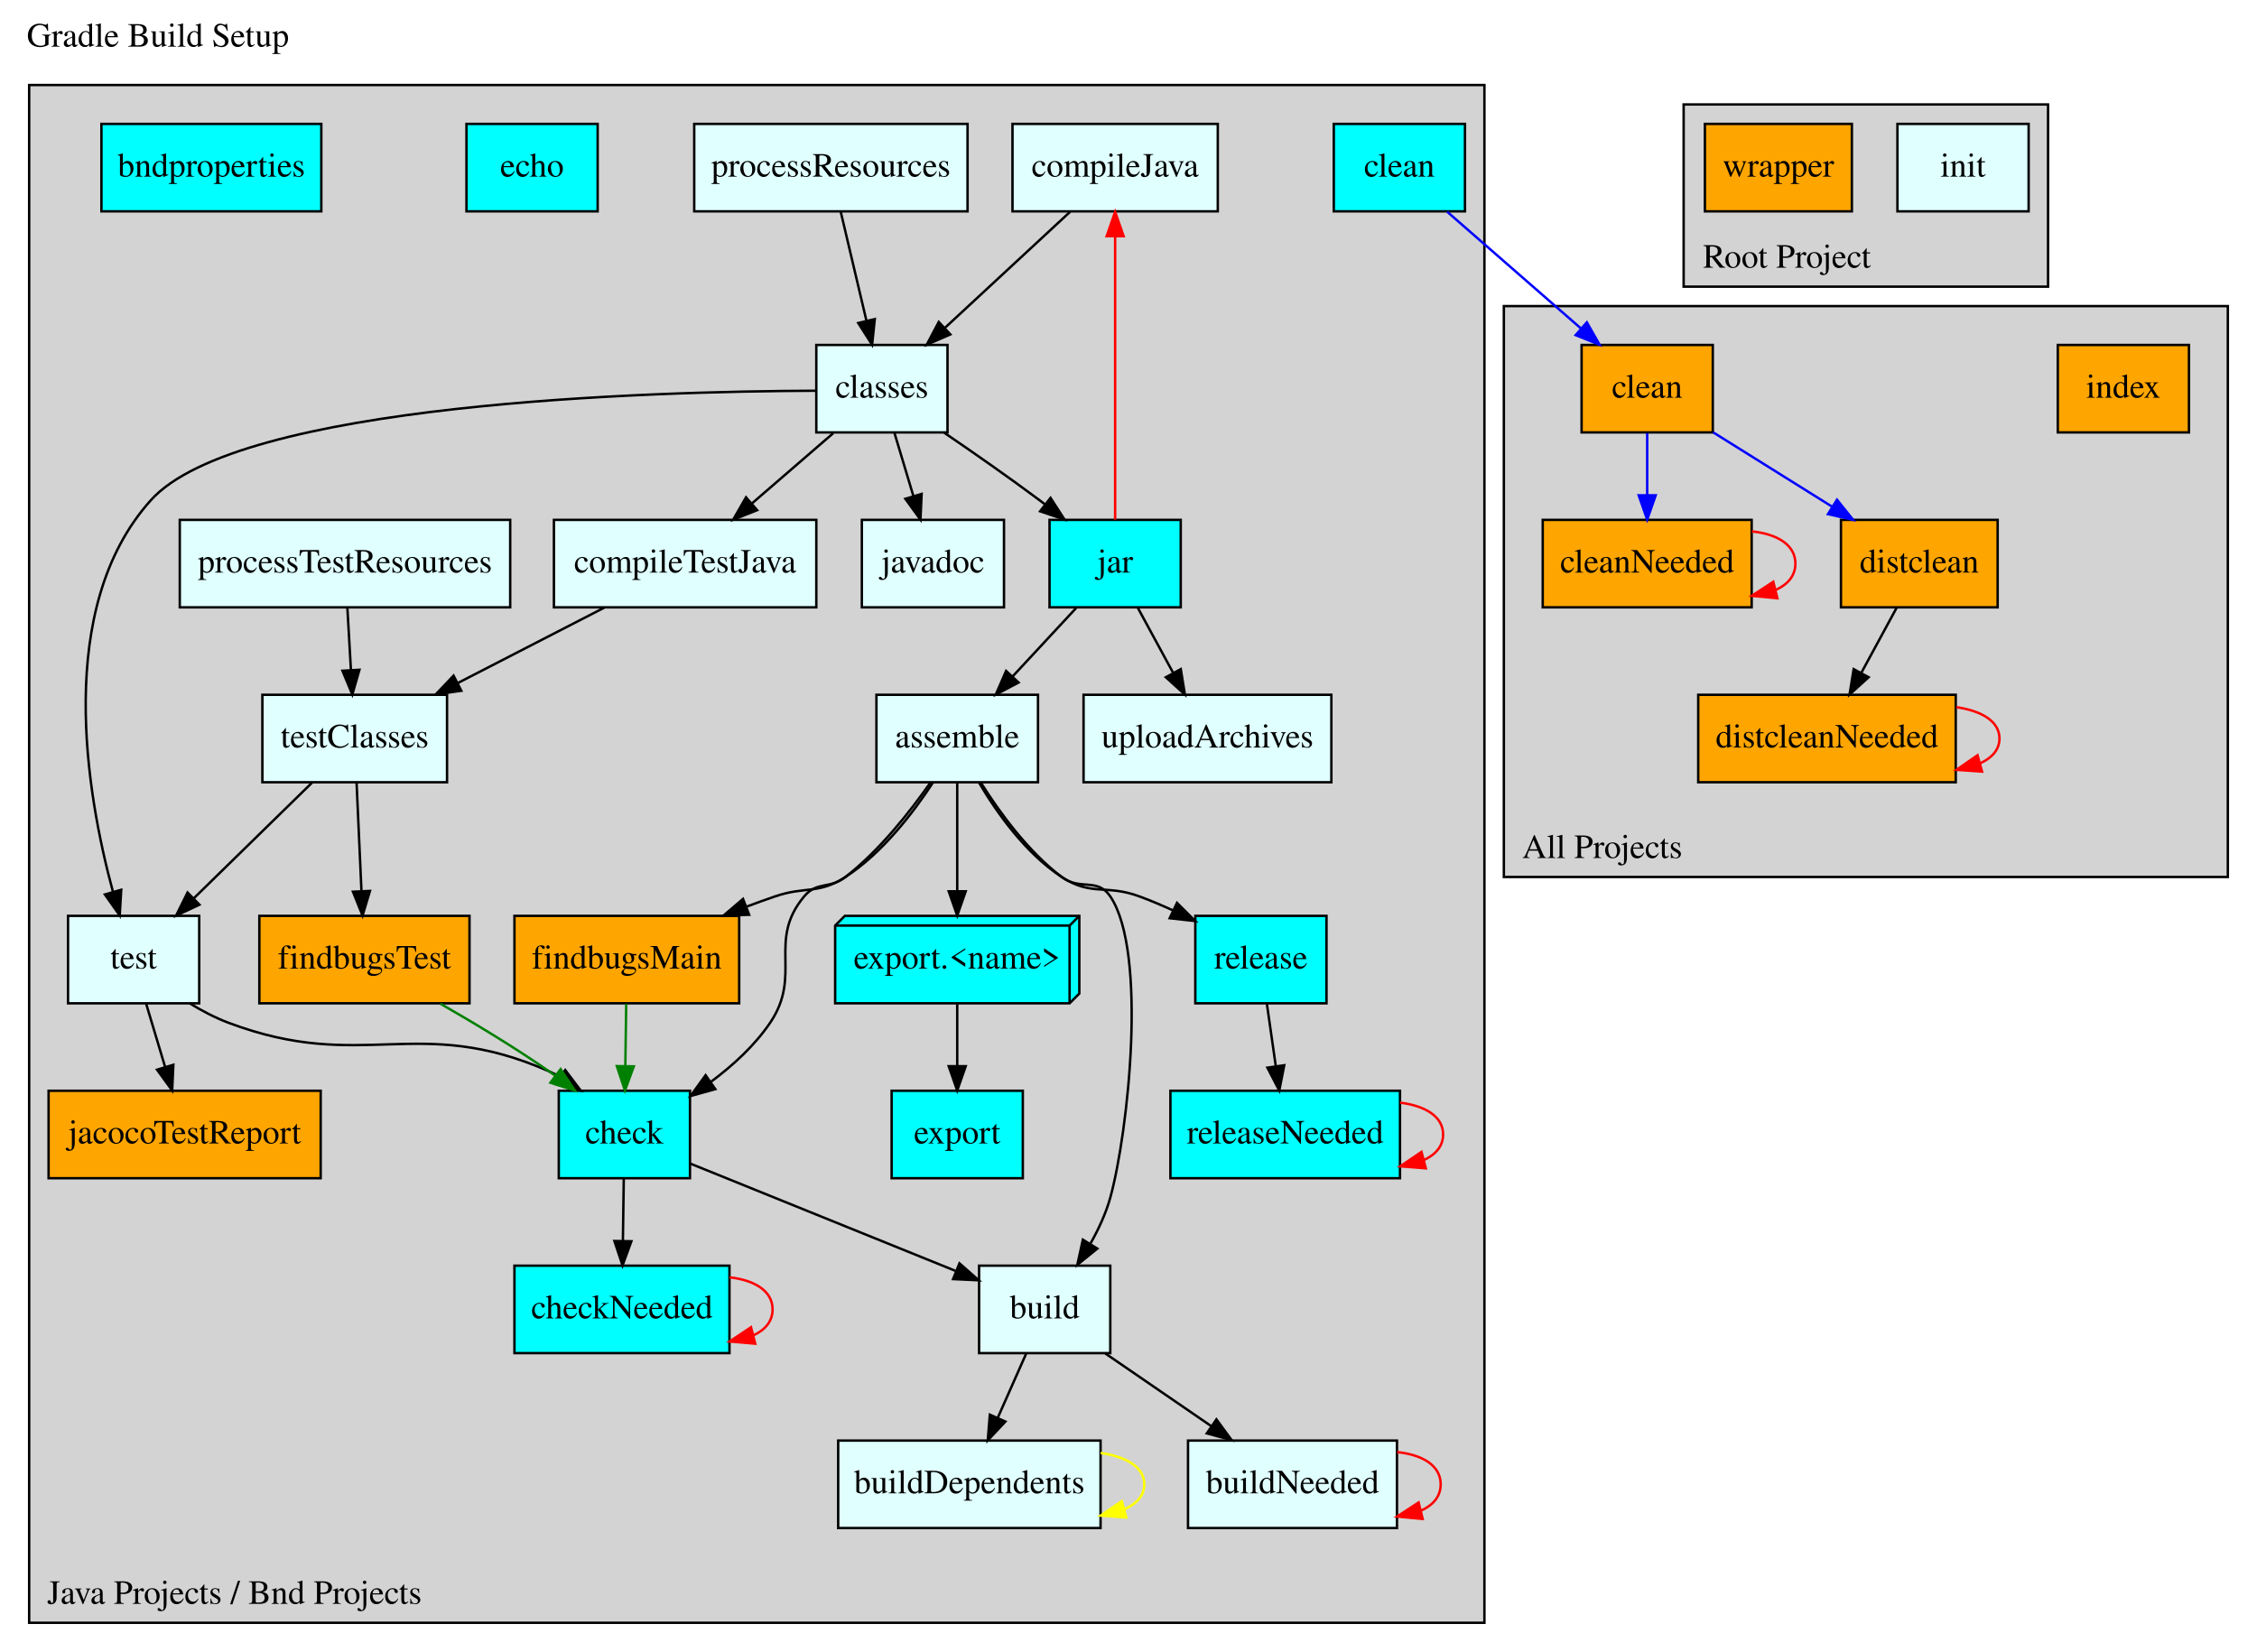
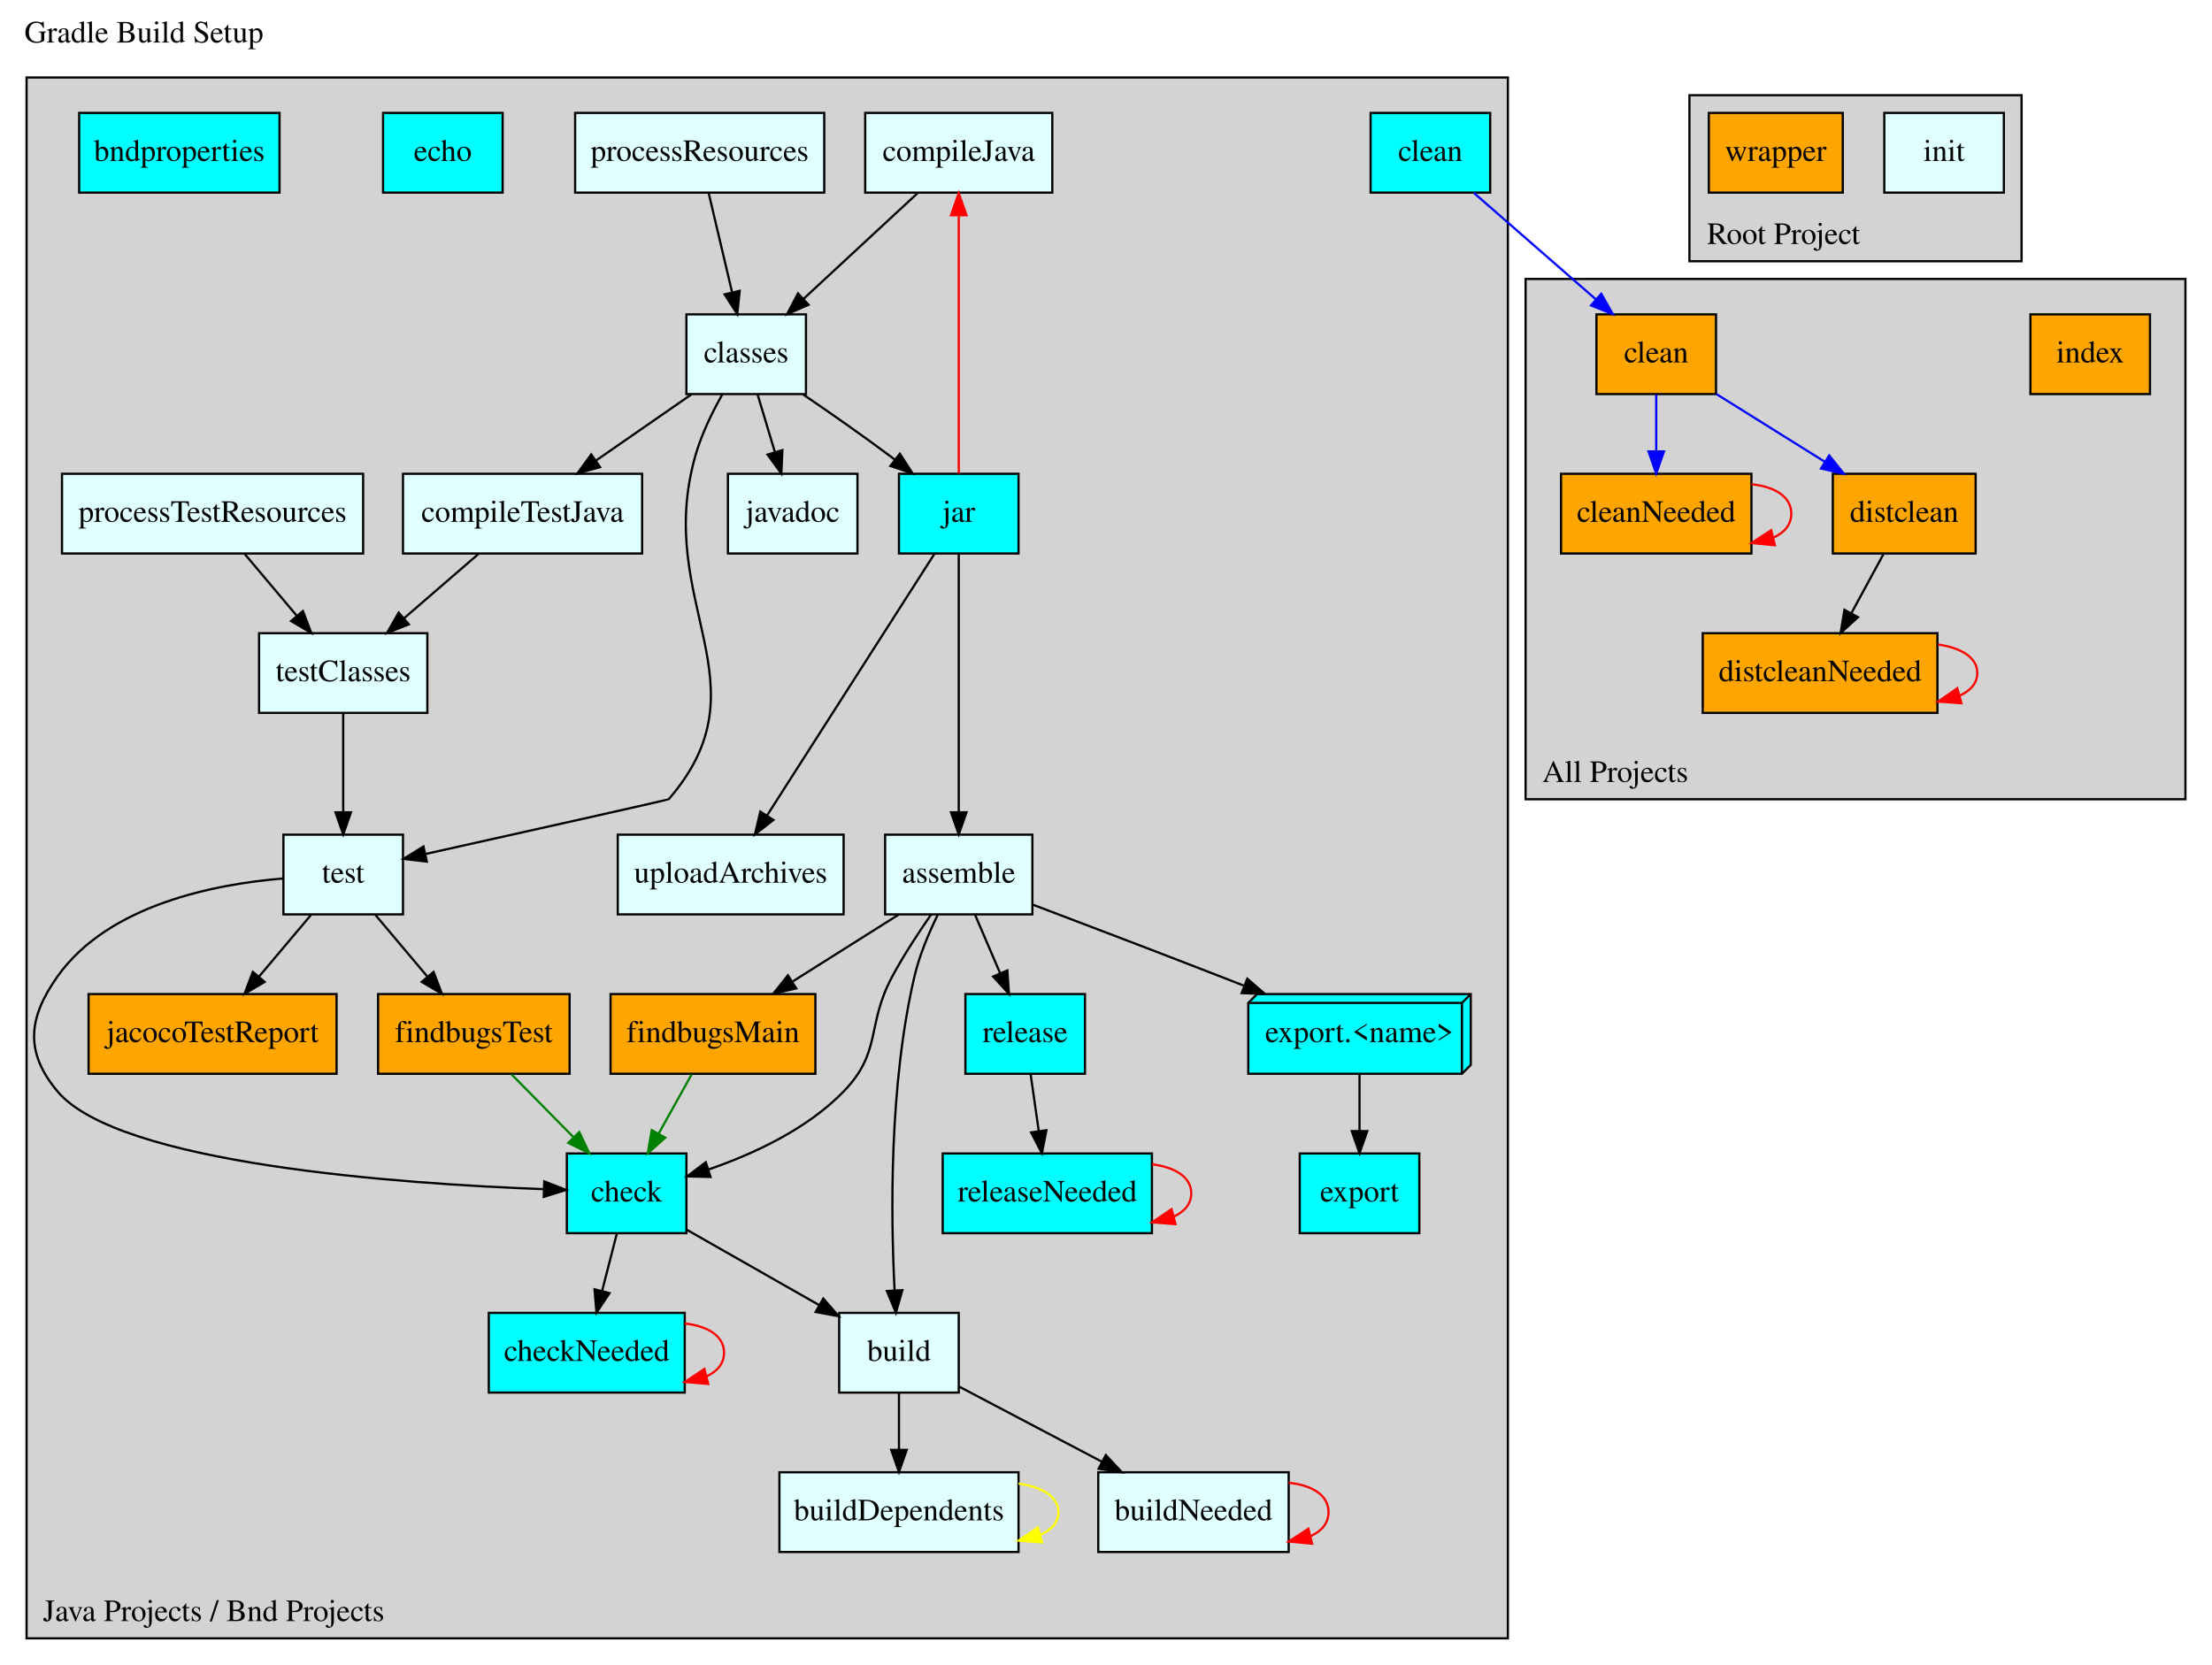
- <svg xmlns="http://www.w3.org/2000/svg" width="929pt" height="680pt" viewBox="0.00 0.00 929.00 680.00">
-   <g id="graph0" class="graph" transform="scale(1 1) rotate(0) translate(4 676)">
-     <polygon fill="white" stroke="white" points="-4,4 -4,-676 925,-676 925,4 -4,4" />
-     <text text-anchor="middle" x="61" y="-656.8" font-family="Times,serif" font-size="14.00">Gradle Build Setup</text>
+ <svg xmlns="http://www.w3.org/2000/svg" width="999pt" height="752pt" viewBox="0.00 0.00 999.00 752.00">
+   <g id="graph0" class="graph" transform="scale(1 1) rotate(0) translate(4 748)">
+     <polygon fill="white" stroke="white" points="-4,4 -4,-748 995,-748 995,4 -4,4" />
+     <text text-anchor="middle" x="61" y="-728.8" font-family="Times,serif" font-size="14.00">Gradle Build Setup</text>
    <g id="clust1" class="cluster">
-       <polygon fill="lightgrey" stroke="black" points="8,-8 8,-641 607,-641 607,-8 8,-8" />
+       <polygon fill="lightgrey" stroke="black" points="8,-8 8,-713 677,-713 677,-8 8,-8" />
      <text text-anchor="middle" x="92.5" y="-15.8" font-family="Times,serif" font-size="14.00">Java Projects / Bnd Projects</text>
    </g>
    <g id="clust2" class="cluster" />
    <g id="clust3" class="cluster" />
    <g id="clust4" class="cluster" />
    <g id="clust5" class="cluster" />
    <g id="clust6" class="cluster" />
    <g id="clust7" class="cluster" />
    <g id="clust8" class="cluster" />
    <g id="clust9" class="cluster" />
    <g id="clust10" class="cluster" />
    <g id="clust11" class="cluster" />
    <g id="clust12" class="cluster">
-       <polygon fill="lightgrey" stroke="black" points="689,-558 689,-633 839,-633 839,-558 689,-558" />
-       <text text-anchor="middle" x="731.5" y="-565.8" font-family="Times,serif" font-size="14.00">Root Project</text>
+       <polygon fill="lightgrey" stroke="black" points="759,-630 759,-705 909,-705 909,-630 759,-630" />
+       <text text-anchor="middle" x="801.5" y="-637.8" font-family="Times,serif" font-size="14.00">Root Project</text>
    </g>
    <g id="clust13" class="cluster">
-       <polygon fill="lightgrey" stroke="black" points="615,-315 615,-550 913,-550 913,-315 615,-315" />
-       <text text-anchor="middle" x="655.5" y="-322.8" font-family="Times,serif" font-size="14.00">All Projects</text>
+       <polygon fill="lightgrey" stroke="black" points="685,-387 685,-622 983,-622 983,-387 685,-387" />
+       <text text-anchor="middle" x="725.5" y="-394.8" font-family="Times,serif" font-size="14.00">All Projects</text>
    </g>
    <g id="clust14" class="cluster" />
    <g id="clust15" class="cluster" />
    <g id="node1" class="node">
-       <polygon fill="lightcyan" stroke="black" points="497.25,-625 412.75,-625 412.75,-589 497.25,-589 497.25,-625" />
-       <text text-anchor="middle" x="455" y="-603.3" font-family="Times,serif" font-size="14.00">compileJava</text>
+       <polygon fill="lightcyan" stroke="black" points="471.25,-697 386.75,-697 386.75,-661 471.25,-661 471.25,-697" />
+       <text text-anchor="middle" x="429" y="-675.3" font-family="Times,serif" font-size="14.00">compileJava</text>
    </g>
    <g id="node3" class="node">
-       <polygon fill="lightcyan" stroke="black" points="386,-534 332,-534 332,-498 386,-498 386,-534" />
-       <text text-anchor="middle" x="359" y="-512.3" font-family="Times,serif" font-size="14.00">classes</text>
+       <polygon fill="lightcyan" stroke="black" points="360,-606 306,-606 306,-570 360,-570 360,-606" />
+       <text text-anchor="middle" x="333" y="-584.3" font-family="Times,serif" font-size="14.00">classes</text>
    </g>
    <g id="edge1" class="edge">
-       <path fill="none" stroke="black" d="M436.49,-588.84C421.881,-575.296 401.322,-556.236 385.051,-541.152" />
-       <polygon fill="black" stroke="black" points="387.166,-538.339 377.453,-534.107 382.407,-543.473 387.166,-538.339" />
+       <path fill="none" stroke="black" d="M410.49,-660.84C395.881,-647.296 375.322,-628.236 359.051,-613.152" />
+       <polygon fill="black" stroke="black" points="361.166,-610.339 351.453,-606.107 356.407,-615.473 361.166,-610.339" />
    </g>
    <g id="node2" class="node">
-       <polygon fill="lightcyan" stroke="black" points="394.25,-625 281.75,-625 281.75,-589 394.25,-589 394.25,-625" />
-       <text text-anchor="middle" x="338" y="-603.3" font-family="Times,serif" font-size="14.00">processResources</text>
+       <polygon fill="lightcyan" stroke="black" points="368.25,-697 255.75,-697 255.75,-661 368.25,-661 368.25,-697" />
+       <text text-anchor="middle" x="312" y="-675.3" font-family="Times,serif" font-size="14.00">processResources</text>
    </g>
    <g id="edge2" class="edge">
-       <path fill="none" stroke="black" d="M342.049,-588.84C345.041,-576.158 349.175,-558.64 352.611,-544.077" />
-       <polygon fill="black" stroke="black" points="356.073,-544.644 354.963,-534.107 349.26,-543.036 356.073,-544.644" />
+       <path fill="none" stroke="black" d="M316.049,-660.84C319.041,-648.158 323.175,-630.64 326.611,-616.077" />
+       <polygon fill="black" stroke="black" points="330.073,-616.644 328.963,-606.107 323.26,-615.036 330.073,-616.644" />
    </g>
    <g id="node4" class="node">
-       <polygon fill="cyan" stroke="black" points="482,-462 428,-462 428,-426 482,-426 482,-462" />
-       <text text-anchor="middle" x="455" y="-440.3" font-family="Times,serif" font-size="14.00">jar</text>
+       <polygon fill="cyan" stroke="black" points="456,-534 402,-534 402,-498 456,-498 456,-534" />
+       <text text-anchor="middle" x="429" y="-512.3" font-family="Times,serif" font-size="14.00">jar</text>
    </g>
    <g id="edge5" class="edge">
-       <path fill="none" stroke="black" d="M384.617,-497.9C396.708,-489.668 411.25,-479.535 424,-470 424.727,-469.457 425.46,-468.903 426.198,-468.342" />
-       <polygon fill="black" stroke="black" points="428.408,-471.057 434.153,-462.155 424.11,-465.532 428.408,-471.057" />
+       <path fill="none" stroke="black" d="M358.617,-569.9C370.708,-561.668 385.25,-551.535 398,-542 398.727,-541.457 399.46,-540.903 400.198,-540.342" />
+       <polygon fill="black" stroke="black" points="402.408,-543.057 408.153,-534.155 398.11,-537.532 402.408,-543.057" />
    </g>
    <g id="node5" class="node">
-       <polygon fill="lightcyan" stroke="black" points="332,-462 224,-462 224,-426 332,-426 332,-462" />
-       <text text-anchor="middle" x="278" y="-440.3" font-family="Times,serif" font-size="14.00">compileTestJava</text>
+       <polygon fill="lightcyan" stroke="black" points="286,-534 178,-534 178,-498 286,-498 286,-534" />
+       <text text-anchor="middle" x="232" y="-512.3" font-family="Times,serif" font-size="14.00">compileTestJava</text>
    </g>
    <g id="edge4" class="edge">
-       <path fill="none" stroke="black" d="M338.978,-497.697C328.874,-488.965 316.464,-478.24 305.482,-468.75" />
-       <polygon fill="black" stroke="black" points="307.647,-465.995 297.792,-462.104 303.07,-471.291 307.647,-465.995" />
+       <path fill="none" stroke="black" d="M308.293,-569.876C295.331,-560.893 279.272,-549.763 265.235,-540.034" />
+       <polygon fill="black" stroke="black" points="267.015,-537.009 256.802,-534.19 263.028,-542.763 267.015,-537.009" />
    </g>
    <g id="node8" class="node">
-       <polygon fill="lightcyan" stroke="black" points="78,-299 24,-299 24,-263 78,-263 78,-299" />
-       <text text-anchor="middle" x="51" y="-277.3" font-family="Times,serif" font-size="14.00">test</text>
+       <polygon fill="lightcyan" stroke="black" points="178,-371 124,-371 124,-335 178,-335 178,-371" />
+       <text text-anchor="middle" x="151" y="-349.3" font-family="Times,serif" font-size="14.00">test</text>
    </g>
    <g id="edge6" class="edge">
-       <path fill="none" stroke="black" d="M331.73,-515.158C264.569,-514.917 94.021,-510.266 58,-470 18.336,-425.661 31.57,-349.244 42.508,-308.843" />
-       <polygon fill="black" stroke="black" points="45.894,-309.732 45.276,-299.156 39.163,-307.809 45.894,-309.732" />
+       <path fill="none" stroke="black" d="M322.127,-569.709C317.573,-561.603 312.715,-551.627 310,-542 291.245,-475.499 343.228,-439.236 298,-387 297.77,-386.735 231.697,-371.975 188.223,-362.287" />
+       <polygon fill="black" stroke="black" points="188.77,-358.823 178.249,-360.065 187.248,-365.655 188.77,-358.823" />
    </g>
    <g id="node22" class="node">
-       <polygon fill="lightcyan" stroke="black" points="409.25,-462 350.75,-462 350.75,-426 409.25,-426 409.25,-462" />
-       <text text-anchor="middle" x="380" y="-440.3" font-family="Times,serif" font-size="14.00">javadoc</text>
+       <polygon fill="lightcyan" stroke="black" points="383.25,-534 324.75,-534 324.75,-498 383.25,-498 383.25,-534" />
+       <text text-anchor="middle" x="354" y="-512.3" font-family="Times,serif" font-size="14.00">javadoc</text>
    </g>
    <g id="edge3" class="edge">
-       <path fill="none" stroke="black" d="M364.191,-497.697C366.531,-489.898 369.347,-480.509 371.951,-471.829" />
-       <polygon fill="black" stroke="black" points="375.348,-472.688 374.869,-462.104 368.643,-470.677 375.348,-472.688" />
+       <path fill="none" stroke="black" d="M338.191,-569.697C340.531,-561.898 343.347,-552.509 345.951,-543.829" />
+       <polygon fill="black" stroke="black" points="349.348,-544.688 348.869,-534.104 342.643,-542.677 349.348,-544.688" />
    </g>
    <g id="edge22" class="edge">
-       <path fill="none" stroke="red" d="M455,-462.106C455,-489.866 455,-544.974 455,-578.354" />
-       <polygon fill="red" stroke="red" points="451.5,-578.77 455,-588.77 458.5,-578.77 451.5,-578.77" />
+       <path fill="none" stroke="red" d="M429,-534.106C429,-561.866 429,-616.974 429,-650.354" />
+       <polygon fill="red" stroke="red" points="425.5,-650.77 429,-660.77 432.5,-650.77 425.5,-650.77" />
    </g>
    <g id="node9" class="node">
-       <polygon fill="lightcyan" stroke="black" points="544,-390 442,-390 442,-354 544,-354 544,-390" />
-       <text text-anchor="middle" x="493" y="-368.3" font-family="Times,serif" font-size="14.00">uploadArchives</text>
+       <polygon fill="lightcyan" stroke="black" points="377,-371 275,-371 275,-335 377,-335 377,-371" />
+       <text text-anchor="middle" x="326" y="-349.3" font-family="Times,serif" font-size="14.00">uploadArchives</text>
    </g>
    <g id="edge9" class="edge">
-       <path fill="none" stroke="black" d="M464.393,-425.697C468.765,-417.644 474.057,-407.894 478.895,-398.982" />
-       <polygon fill="black" stroke="black" points="482.02,-400.563 483.715,-390.104 475.868,-397.223 482.02,-400.563" />
+       <path fill="none" stroke="black" d="M417.977,-497.77C399.856,-469.445 363.674,-412.888 342.492,-379.779" />
+       <polygon fill="black" stroke="black" points="345.281,-377.643 336.944,-371.106 339.384,-381.416 345.281,-377.643" />
    </g>
    <g id="node10" class="node">
-       <polygon fill="lightcyan" stroke="black" points="423.25,-390 356.75,-390 356.75,-354 423.25,-354 423.25,-390" />
-       <text text-anchor="middle" x="390" y="-368.3" font-family="Times,serif" font-size="14.00">assemble</text>
+       <polygon fill="lightcyan" stroke="black" points="462.25,-371 395.75,-371 395.75,-335 462.25,-335 462.25,-371" />
+       <text text-anchor="middle" x="429" y="-349.3" font-family="Times,serif" font-size="14.00">assemble</text>
    </g>
    <g id="edge10" class="edge">
-       <path fill="none" stroke="black" d="M438.933,-425.697C431.061,-417.22 421.445,-406.864 412.827,-397.583" />
-       <polygon fill="black" stroke="black" points="415.252,-395.051 405.883,-390.104 410.122,-399.814 415.252,-395.051" />
+       <path fill="none" stroke="black" d="M429,-497.77C429,-469.929 429,-414.813 429,-381.498" />
+       <polygon fill="black" stroke="black" points="432.5,-381.106 429,-371.106 425.5,-381.106 432.5,-381.106" />
    </g>
    <g id="node7" class="node">
-       <polygon fill="lightcyan" stroke="black" points="180,-390 104,-390 104,-354 180,-354 180,-390" />
-       <text text-anchor="middle" x="142" y="-368.3" font-family="Times,serif" font-size="14.00">testClasses</text>
+       <polygon fill="lightcyan" stroke="black" points="189,-462 113,-462 113,-426 189,-426 189,-462" />
+       <text text-anchor="middle" x="151" y="-440.3" font-family="Times,serif" font-size="14.00">testClasses</text>
    </g>
    <g id="edge7" class="edge">
-       <path fill="none" stroke="black" d="M244.731,-425.876C226.537,-416.512 203.809,-404.814 184.36,-394.803" />
-       <polygon fill="black" stroke="black" points="185.89,-391.654 175.397,-390.19 182.687,-397.878 185.89,-391.654" />
+       <path fill="none" stroke="black" d="M211.978,-497.697C201.874,-488.965 189.464,-478.24 178.482,-468.75" />
+       <polygon fill="black" stroke="black" points="180.647,-465.995 170.792,-462.104 176.07,-471.291 180.647,-465.995" />
    </g>
    <g id="node6" class="node">
-       <polygon fill="lightcyan" stroke="black" points="206,-462 70,-462 70,-426 206,-426 206,-462" />
-       <text text-anchor="middle" x="138" y="-440.3" font-family="Times,serif" font-size="14.00">processTestResources</text>
+       <polygon fill="lightcyan" stroke="black" points="160,-534 24,-534 24,-498 160,-498 160,-534" />
+       <text text-anchor="middle" x="92" y="-512.3" font-family="Times,serif" font-size="14.00">processTestResources</text>
    </g>
    <g id="edge8" class="edge">
-       <path fill="none" stroke="black" d="M138.989,-425.697C139.43,-417.983 139.959,-408.712 140.451,-400.112" />
-       <polygon fill="black" stroke="black" points="143.946,-400.288 141.023,-390.104 136.958,-399.888 143.946,-400.288" />
+       <path fill="none" stroke="black" d="M106.584,-497.697C113.658,-489.305 122.283,-479.07 130.045,-469.861" />
+       <polygon fill="black" stroke="black" points="132.815,-472.006 136.583,-462.104 127.463,-467.495 132.815,-472.006" />
    </g>
    <g id="edge11" class="edge">
-       <path fill="none" stroke="black" d="M124.454,-353.84C110.606,-340.296 91.118,-321.236 75.694,-306.152" />
-       <polygon fill="black" stroke="black" points="78.088,-303.597 68.492,-299.107 73.194,-308.602 78.088,-303.597" />
+       <path fill="none" stroke="black" d="M151,-425.84C151,-413.281 151,-395.979 151,-381.502" />
+       <polygon fill="black" stroke="black" points="154.5,-381.107 151,-371.107 147.5,-381.107 154.5,-381.107" />
+     </g>
+     <g id="node11" class="node">
+       <polygon fill="cyan" stroke="black" points="306,-227 252,-227 252,-191 306,-191 306,-227" />
+       <text text-anchor="middle" x="279" y="-205.3" font-family="Times,serif" font-size="14.00">check</text>
+     </g>
+     <g id="edge14" class="edge">
+       <path fill="none" stroke="black" d="M123.93,-351.22C93.42,-348.715 45.075,-339.488 22,-307 8.617,-288.158 7.134,-272.695 22,-255 49.6,-222.147 177.102,-213.274 241.525,-210.882" />
+       <polygon fill="black" stroke="black" points="241.793,-214.375 251.67,-210.539 241.557,-207.379 241.793,-214.375" />
    </g>
    <g id="node21" class="node">
-       <polygon fill="orange" stroke="black" points="189.25,-299 102.75,-299 102.75,-263 189.25,-263 189.25,-299" />
-       <text text-anchor="middle" x="146" y="-277.3" font-family="Times,serif" font-size="14.00">findbugsTest</text>
+       <polygon fill="orange" stroke="black" points="253.25,-299 166.75,-299 166.75,-263 253.25,-263 253.25,-299" />
+       <text text-anchor="middle" x="210" y="-277.3" font-family="Times,serif" font-size="14.00">findbugsTest</text>
    </g>
    <g id="edge29" class="edge">
-       <path fill="none" stroke="black" d="M142.771,-353.84C143.336,-341.281 144.113,-323.979 144.764,-309.502" />
-       <polygon fill="black" stroke="black" points="148.279,-309.255 145.231,-299.107 141.286,-308.94 148.279,-309.255" />
-     </g>
-     <g id="node11" class="node">
-       <polygon fill="cyan" stroke="black" points="280,-227 226,-227 226,-191 280,-191 280,-227" />
-       <text text-anchor="middle" x="253" y="-205.3" font-family="Times,serif" font-size="14.00">check</text>
-     </g>
-     <g id="edge14" class="edge">
-       <path fill="none" stroke="black" d="M74.082,-262.983C79.125,-259.911 84.581,-257.041 90,-255 145.528,-234.086 167.689,-258.898 222,-235 223.566,-234.311 225.119,-233.521 226.647,-232.657" />
-       <polygon fill="black" stroke="black" points="228.653,-235.527 235.039,-227.073 224.775,-229.699 228.653,-235.527" />
+       <path fill="none" stroke="black" d="M165.584,-334.697C172.658,-326.305 181.283,-316.07 189.045,-306.861" />
+       <polygon fill="black" stroke="black" points="191.815,-309.006 195.583,-299.104 186.463,-304.495 191.815,-309.006" />
    </g>
    <g id="node26" class="node">
-       <polygon fill="orange" stroke="black" points="128,-227 16,-227 16,-191 128,-191 128,-227" />
-       <text text-anchor="middle" x="72" y="-205.3" font-family="Times,serif" font-size="14.00">jacocoTestReport</text>
+       <polygon fill="orange" stroke="black" points="148,-299 36,-299 36,-263 148,-263 148,-299" />
+       <text text-anchor="middle" x="92" y="-277.3" font-family="Times,serif" font-size="14.00">jacocoTestReport</text>
    </g>
    <g id="edge32" class="edge">
-       <path fill="none" stroke="black" d="M56.191,-262.697C58.531,-254.898 61.347,-245.509 63.951,-236.829" />
-       <polygon fill="black" stroke="black" points="67.347,-237.688 66.869,-227.104 60.643,-235.677 67.347,-237.688" />
+       <path fill="none" stroke="black" d="M136.416,-334.697C129.342,-326.305 120.717,-316.07 112.955,-306.861" />
+       <polygon fill="black" stroke="black" points="115.537,-304.495 106.417,-299.104 110.185,-309.006 115.537,-304.495" />
    </g>
    <g id="edge13" class="edge">
-       <path fill="none" stroke="black" d="M378.966,-353.848C370.531,-341.779 357.998,-325.898 344,-315 337.411,-309.87 332.36,-313.403 327,-307 311.637,-288.648 326.418,-274.819 313,-255 306.629,-245.589 297.627,-237.365 288.53,-230.611" />
-       <polygon fill="black" stroke="black" points="290.429,-227.669 280.221,-224.831 286.431,-233.415 290.429,-227.669" />
+       <path fill="none" stroke="black" d="M416.531,-334.949C410.809,-326.727 404.166,-316.589 399,-307 387.099,-284.907 394.474,-273.011 377,-255 360.419,-237.91 336.124,-226.694 315.872,-219.733" />
+       <polygon fill="black" stroke="black" points="316.899,-216.387 306.307,-216.651 314.752,-223.05 316.899,-216.387" />
    </g>
    <g id="node13" class="node">
-       <polygon fill="cyan" stroke="black" points="542,-299 488,-299 488,-263 542,-263 542,-299" />
-       <text text-anchor="middle" x="515" y="-277.3" font-family="Times,serif" font-size="14.00">release</text>
+       <polygon fill="cyan" stroke="black" points="486,-299 432,-299 432,-263 486,-263 486,-299" />
+       <text text-anchor="middle" x="459" y="-277.3" font-family="Times,serif" font-size="14.00">release</text>
    </g>
    <g id="edge23" class="edge">
-       <path fill="none" stroke="black" d="M399.014,-353.781C406.48,-341.189 418.24,-324.68 433,-315 445.259,-306.96 451.251,-312.086 465,-307 469.54,-305.321 474.208,-303.347 478.784,-301.257" />
-       <polygon fill="black" stroke="black" points="480.461,-304.334 487.972,-296.861 477.44,-298.019 480.461,-304.334" />
+       <path fill="none" stroke="black" d="M436.416,-334.697C439.794,-326.813 443.87,-317.304 447.623,-308.546" />
+       <polygon fill="black" stroke="black" points="450.947,-309.675 451.67,-299.104 444.513,-306.917 450.947,-309.675" />
    </g>
    <g id="node15" class="node">
-       <polygon fill="cyan" stroke="black" points="440.25,-299 343.75,-299 339.75,-295 339.75,-263 436.25,-263 440.25,-267 440.25,-299" />
-       <polyline fill="none" stroke="black" points="436.25,-295 339.75,-295 " />
-       <polyline fill="none" stroke="black" points="436.25,-295 436.25,-263 " />
-       <polyline fill="none" stroke="black" points="436.25,-295 440.25,-299 " />
-       <text text-anchor="middle" x="390" y="-277.3" font-family="Times,serif" font-size="14.00">export.&lt;name&gt;</text>
+       <polygon fill="cyan" stroke="black" points="660.25,-299 563.75,-299 559.75,-295 559.75,-263 656.25,-263 660.25,-267 660.25,-299" />
+       <polyline fill="none" stroke="black" points="656.25,-295 559.75,-295 " />
+       <polyline fill="none" stroke="black" points="656.25,-295 656.25,-263 " />
+       <polyline fill="none" stroke="black" points="656.25,-295 660.25,-299 " />
+       <text text-anchor="middle" x="610" y="-277.3" font-family="Times,serif" font-size="14.00">export.&lt;name&gt;</text>
    </g>
    <g id="edge24" class="edge">
-       <path fill="none" stroke="black" d="M390,-353.84C390,-341.281 390,-323.979 390,-309.502" />
-       <polygon fill="black" stroke="black" points="393.5,-309.107 390,-299.107 386.5,-309.107 393.5,-309.107" />
+       <path fill="none" stroke="black" d="M462.361,-339.414C486.018,-330.456 518.496,-318.09 547,-307 550.496,-305.64 554.097,-304.231 557.725,-302.807" />
+       <polygon fill="black" stroke="black" points="559.31,-305.944 567.331,-299.022 556.744,-299.431 559.31,-305.944" />
    </g>
    <g id="node17" class="node">
-       <polygon fill="lightcyan" stroke="black" points="453,-155 399,-155 399,-119 453,-119 453,-155" />
-       <text text-anchor="middle" x="426" y="-133.3" font-family="Times,serif" font-size="14.00">build</text>
+       <polygon fill="lightcyan" stroke="black" points="429,-155 375,-155 375,-119 429,-119 429,-155" />
+       <text text-anchor="middle" x="402" y="-133.3" font-family="Times,serif" font-size="14.00">build</text>
    </g>
    <g id="edge12" class="edge">
-       <path fill="none" stroke="black" d="M399.732,-353.828C407.412,-341.59 419.125,-325.509 433,-315 440.632,-309.22 447.633,-314.928 453,-307 468.448,-284.182 460.356,-209.556 453,-183 451.212,-176.546 448.226,-170.089 444.876,-164.162" />
-       <polygon fill="black" stroke="black" points="447.67,-162.026 439.433,-155.362 441.716,-165.708 447.67,-162.026" />
+       <path fill="none" stroke="black" d="M419.415,-334.583C415.429,-326.452 411.22,-316.49 409,-307 397.532,-257.978 398.285,-198.819 400.033,-165.087" />
+       <polygon fill="black" stroke="black" points="403.529,-165.262 400.622,-155.074 396.541,-164.851 403.529,-165.262" />
    </g>
    <g id="node20" class="node">
-       <polygon fill="orange" stroke="black" points="300.25,-299 207.75,-299 207.75,-263 300.25,-263 300.25,-299" />
-       <text text-anchor="middle" x="254" y="-277.3" font-family="Times,serif" font-size="14.00">findbugsMain</text>
+       <polygon fill="orange" stroke="black" points="364.25,-299 271.75,-299 271.75,-263 364.25,-263 364.25,-299" />
+       <text text-anchor="middle" x="318" y="-277.3" font-family="Times,serif" font-size="14.00">findbugsMain</text>
    </g>
    <g id="edge28" class="edge">
-       <path fill="none" stroke="black" d="M380.014,-353.89C371.848,-341.355 359.193,-324.87 344,-315 332.788,-307.716 327.653,-311.321 315,-307 311.209,-305.705 307.315,-304.298 303.416,-302.832" />
-       <polygon fill="black" stroke="black" points="304.36,-299.444 293.771,-299.099 301.834,-305.973 304.36,-299.444" />
+       <path fill="none" stroke="black" d="M401.846,-334.876C387.467,-325.808 369.619,-314.552 354.09,-304.759" />
+       <polygon fill="black" stroke="black" points="355.584,-301.564 345.258,-299.19 351.85,-307.484 355.584,-301.564" />
    </g>
    <g id="node12" class="node">
-       <polygon fill="cyan" stroke="black" points="296.25,-155 207.75,-155 207.75,-119 296.25,-119 296.25,-155" />
-       <text text-anchor="middle" x="252" y="-133.3" font-family="Times,serif" font-size="14.00">checkNeeded</text>
+       <polygon fill="cyan" stroke="black" points="305.25,-155 216.75,-155 216.75,-119 305.25,-119 305.25,-155" />
+       <text text-anchor="middle" x="261" y="-133.3" font-family="Times,serif" font-size="14.00">checkNeeded</text>
    </g>
    <g id="edge15" class="edge">
-       <path fill="none" stroke="black" d="M252.753,-190.697C252.643,-182.983 252.51,-173.712 252.387,-165.112" />
-       <polygon fill="black" stroke="black" points="255.887,-165.053 252.244,-155.104 248.888,-165.153 255.887,-165.053" />
+       <path fill="none" stroke="black" d="M274.551,-190.697C272.545,-182.898 270.131,-173.509 267.899,-164.829" />
+       <polygon fill="black" stroke="black" points="271.278,-163.918 265.398,-155.104 264.499,-165.661 271.278,-163.918" />
    </g>
    <g id="edge17" class="edge">
-       <path fill="none" stroke="black" d="M280.031,-197.062C309.399,-185.18 356.493,-166.124 389.215,-152.884" />
-       <polygon fill="black" stroke="black" points="390.917,-155.971 398.874,-148.976 388.291,-149.482 390.917,-155.971" />
+       <path fill="none" stroke="black" d="M306.298,-192.465C323.894,-182.451 346.968,-169.319 366.05,-158.459" />
+       <polygon fill="black" stroke="black" points="367.819,-161.48 374.779,-153.492 364.356,-155.396 367.819,-161.48" />
    </g>
    <g id="edge16" class="edge">
-       <path fill="none" stroke="red" d="M296.306,-150.203C306.507,-149.065 314,-144.664 314,-137 314,-132.09 310.925,-128.52 306.032,-126.288" />
-       <polygon fill="red" stroke="red" points="306.862,-122.888 296.306,-123.797 305.125,-129.669 306.862,-122.888" />
+       <path fill="none" stroke="red" d="M305.306,-150.203C315.507,-149.065 323,-144.664 323,-137 323,-132.09 319.925,-128.52 315.032,-126.288" />
+       <polygon fill="red" stroke="red" points="315.862,-122.888 305.306,-123.797 314.125,-129.669 315.862,-122.888" />
    </g>
    <g id="node14" class="node">
-       <polygon fill="cyan" stroke="black" points="572.25,-227 477.75,-227 477.75,-191 572.25,-191 572.25,-227" />
-       <text text-anchor="middle" x="525" y="-205.3" font-family="Times,serif" font-size="14.00">releaseNeeded</text>
+       <polygon fill="cyan" stroke="black" points="516.25,-227 421.75,-227 421.75,-191 516.25,-191 516.25,-227" />
+       <text text-anchor="middle" x="469" y="-205.3" font-family="Times,serif" font-size="14.00">releaseNeeded</text>
    </g>
    <g id="edge26" class="edge">
-       <path fill="none" stroke="black" d="M517.472,-262.697C518.574,-254.983 519.898,-245.712 521.127,-237.112" />
-       <polygon fill="black" stroke="black" points="524.607,-237.499 522.557,-227.104 517.677,-236.509 524.607,-237.499" />
+       <path fill="none" stroke="black" d="M461.472,-262.697C462.574,-254.983 463.898,-245.712 465.127,-237.112" />
+       <polygon fill="black" stroke="black" points="468.607,-237.499 466.557,-227.104 461.677,-236.509 468.607,-237.499" />
    </g>
    <g id="edge27" class="edge">
-       <path fill="none" stroke="red" d="M572.326,-222.101C582.571,-220.82 590,-216.453 590,-209 590,-204.225 586.951,-200.717 582.066,-198.476" />
-       <polygon fill="red" stroke="red" points="582.889,-195.073 572.326,-195.899 581.098,-201.84 582.889,-195.073" />
+       <path fill="none" stroke="red" d="M516.326,-222.101C526.571,-220.82 534,-216.453 534,-209 534,-204.225 530.951,-200.717 526.066,-198.476" />
+       <polygon fill="red" stroke="red" points="526.889,-195.073 516.326,-195.899 525.098,-201.84 526.889,-195.073" />
    </g>
    <g id="node16" class="node">
-       <polygon fill="cyan" stroke="black" points="417,-227 363,-227 363,-191 417,-191 417,-227" />
-       <text text-anchor="middle" x="390" y="-205.3" font-family="Times,serif" font-size="14.00">export</text>
+       <polygon fill="cyan" stroke="black" points="637,-227 583,-227 583,-191 637,-191 637,-227" />
+       <text text-anchor="middle" x="610" y="-205.3" font-family="Times,serif" font-size="14.00">export</text>
    </g>
    <g id="edge25" class="edge">
-       <path fill="none" stroke="black" d="M390,-262.697C390,-254.983 390,-245.712 390,-237.112" />
-       <polygon fill="black" stroke="black" points="393.5,-237.104 390,-227.104 386.5,-237.104 393.5,-237.104" />
+       <path fill="none" stroke="black" d="M610,-262.697C610,-254.983 610,-245.712 610,-237.112" />
+       <polygon fill="black" stroke="black" points="613.5,-237.104 610,-227.104 606.5,-237.104 613.5,-237.104" />
    </g>
    <g id="node18" class="node">
-       <polygon fill="lightcyan" stroke="black" points="449,-83 341,-83 341,-47 449,-47 449,-83" />
-       <text text-anchor="middle" x="395" y="-61.3" font-family="Times,serif" font-size="14.00">buildDependents</text>
+       <polygon fill="lightcyan" stroke="black" points="456,-83 348,-83 348,-47 456,-47 456,-83" />
+       <text text-anchor="middle" x="402" y="-61.3" font-family="Times,serif" font-size="14.00">buildDependents</text>
    </g>
    <g id="edge18" class="edge">
-       <path fill="none" stroke="black" d="M418.337,-118.697C414.808,-110.728 410.544,-101.1 406.631,-92.264" />
-       <polygon fill="black" stroke="black" points="409.824,-90.831 402.575,-83.104 403.424,-93.665 409.824,-90.831" />
+       <path fill="none" stroke="black" d="M402,-118.697C402,-110.983 402,-101.712 402,-93.112" />
+       <polygon fill="black" stroke="black" points="405.5,-93.104 402,-83.104 398.5,-93.104 405.5,-93.104" />
    </g>
    <g id="node19" class="node">
-       <polygon fill="lightcyan" stroke="black" points="571,-83 485,-83 485,-47 571,-47 571,-83" />
-       <text text-anchor="middle" x="528" y="-61.3" font-family="Times,serif" font-size="14.00">buildNeeded</text>
+       <polygon fill="lightcyan" stroke="black" points="578,-83 492,-83 492,-47 578,-47 578,-83" />
+       <text text-anchor="middle" x="535" y="-61.3" font-family="Times,serif" font-size="14.00">buildNeeded</text>
    </g>
    <g id="edge20" class="edge">
-       <path fill="none" stroke="black" d="M450.952,-118.876C464.042,-109.893 480.26,-98.763 494.436,-89.034" />
-       <polygon fill="black" stroke="black" points="496.687,-91.734 502.952,-83.19 492.726,-85.962 496.687,-91.734" />
+       <path fill="none" stroke="black" d="M429.235,-121.666C447.772,-111.91 472.649,-98.816 493.62,-87.779" />
+       <polygon fill="black" stroke="black" points="495.421,-90.786 502.64,-83.032 492.161,-84.592 495.421,-90.786" />
    </g>
    <g id="edge19" class="edge">
-       <path fill="none" stroke="yellow" d="M449.007,-77.899C459.529,-76.401 467,-72.102 467,-65 467,-60.451 463.934,-57.051 458.964,-54.801" />
-       <polygon fill="yellow" stroke="yellow" points="459.575,-51.341 449.007,-52.101 457.742,-58.096 459.575,-51.341" />
+       <path fill="none" stroke="yellow" d="M456.007,-77.899C466.529,-76.401 474,-72.102 474,-65 474,-60.451 470.934,-57.051 465.964,-54.801" />
+       <polygon fill="yellow" stroke="yellow" points="466.575,-51.341 456.007,-52.101 464.742,-58.096 466.575,-51.341" />
    </g>
    <g id="edge21" class="edge">
-       <path fill="none" stroke="red" d="M571.036,-78.262C581.355,-77.225 589,-72.805 589,-65 589,-60 585.862,-56.389 580.894,-54.167" />
-       <polygon fill="red" stroke="red" points="581.583,-50.732 571.036,-51.738 579.909,-57.529 581.583,-50.732" />
+       <path fill="none" stroke="red" d="M578.036,-78.262C588.355,-77.225 596,-72.805 596,-65 596,-60 592.862,-56.389 587.894,-54.167" />
+       <polygon fill="red" stroke="red" points="588.583,-50.732 578.036,-51.738 586.909,-57.529 588.583,-50.732" />
    </g>
    <g id="edge30" class="edge">
-       <path fill="none" stroke="green" d="M253.753,-262.697C253.643,-254.983 253.51,-245.712 253.387,-237.112" />
-       <polygon fill="green" stroke="green" points="256.887,-237.053 253.244,-227.104 249.888,-237.153 256.887,-237.053" />
+       <path fill="none" stroke="green" d="M308.36,-262.697C303.873,-254.644 298.441,-244.894 293.476,-235.982" />
+       <polygon fill="green" stroke="green" points="296.454,-234.137 288.53,-227.104 290.339,-237.544 296.454,-234.137" />
    </g>
    <g id="edge31" class="edge">
-       <path fill="none" stroke="green" d="M177.323,-262.81C191.288,-254.804 207.764,-244.878 222,-235 222.77,-234.465 223.546,-233.917 224.325,-233.359" />
-       <polygon fill="green" stroke="green" points="226.755,-235.91 232.642,-227.101 222.547,-230.316 226.755,-235.91" />
+       <path fill="none" stroke="green" d="M227.056,-262.697C235.495,-254.135 245.825,-243.656 255.043,-234.304" />
+       <polygon fill="green" stroke="green" points="257.613,-236.683 262.14,-227.104 252.627,-231.769 257.613,-236.683" />
    </g>
    <g id="node23" class="node">
-       <polygon fill="cyan" stroke="black" points="599,-625 545,-625 545,-589 599,-589 599,-625" />
-       <text text-anchor="middle" x="572" y="-603.3" font-family="Times,serif" font-size="14.00">clean</text>
+       <polygon fill="cyan" stroke="black" points="669,-697 615,-697 615,-661 669,-661 669,-697" />
+       <text text-anchor="middle" x="642" y="-675.3" font-family="Times,serif" font-size="14.00">clean</text>
    </g>
    <g id="node30" class="node">
-       <polygon fill="orange" stroke="black" points="701,-534 647,-534 647,-498 701,-498 701,-534" />
-       <text text-anchor="middle" x="674" y="-512.3" font-family="Times,serif" font-size="14.00">clean</text>
+       <polygon fill="orange" stroke="black" points="771,-606 717,-606 717,-570 771,-570 771,-606" />
+       <text text-anchor="middle" x="744" y="-584.3" font-family="Times,serif" font-size="14.00">clean</text>
    </g>
    <g id="edge33" class="edge">
-       <path fill="none" stroke="blue" d="M591.667,-588.84C607.33,-575.173 629.43,-555.889 646.791,-540.741" />
-       <polygon fill="blue" stroke="blue" points="649.16,-543.319 654.394,-534.107 644.558,-538.045 649.16,-543.319" />
+       <path fill="none" stroke="blue" d="M661.667,-660.84C677.33,-647.173 699.43,-627.889 716.791,-612.741" />
+       <polygon fill="blue" stroke="blue" points="719.16,-615.319 724.394,-606.107 714.558,-610.045 719.16,-615.319" />
    </g>
    <g id="node24" class="node">
-       <polygon fill="cyan" stroke="black" points="242,-625 188,-625 188,-589 242,-589 242,-625" />
-       <text text-anchor="middle" x="215" y="-603.3" font-family="Times,serif" font-size="14.00">echo</text>
+       <polygon fill="cyan" stroke="black" points="223,-697 169,-697 169,-661 223,-661 223,-697" />
+       <text text-anchor="middle" x="196" y="-675.3" font-family="Times,serif" font-size="14.00">echo</text>
    </g>
    <g id="node25" class="node">
-       <polygon fill="cyan" stroke="black" points="128.25,-625 37.75,-625 37.75,-589 128.25,-589 128.25,-625" />
-       <text text-anchor="middle" x="83" y="-603.3" font-family="Times,serif" font-size="14.00">bndproperties</text>
+       <polygon fill="cyan" stroke="black" points="122.25,-697 31.75,-697 31.75,-661 122.25,-661 122.25,-697" />
+       <text text-anchor="middle" x="77" y="-675.3" font-family="Times,serif" font-size="14.00">bndproperties</text>
    </g>
    <g id="node27" class="node">
-       <polygon fill="lightcyan" stroke="black" points="831,-625 777,-625 777,-589 831,-589 831,-625" />
-       <text text-anchor="middle" x="804" y="-603.3" font-family="Times,serif" font-size="14.00">init</text>
+       <polygon fill="lightcyan" stroke="black" points="901,-697 847,-697 847,-661 901,-661 901,-697" />
+       <text text-anchor="middle" x="874" y="-675.3" font-family="Times,serif" font-size="14.00">init</text>
    </g>
    <g id="node28" class="node">
-       <polygon fill="orange" stroke="black" points="758.25,-625 697.75,-625 697.75,-589 758.25,-589 758.25,-625" />
-       <text text-anchor="middle" x="728" y="-603.3" font-family="Times,serif" font-size="14.00">wrapper</text>
+       <polygon fill="orange" stroke="black" points="828.25,-697 767.75,-697 767.75,-661 828.25,-661 828.25,-697" />
+       <text text-anchor="middle" x="798" y="-675.3" font-family="Times,serif" font-size="14.00">wrapper</text>
    </g>
    <g id="node29" class="node">
-       <polygon fill="orange" stroke="black" points="897,-534 843,-534 843,-498 897,-498 897,-534" />
-       <text text-anchor="middle" x="870" y="-512.3" font-family="Times,serif" font-size="14.00">index</text>
+       <polygon fill="orange" stroke="black" points="967,-606 913,-606 913,-570 967,-570 967,-606" />
+       <text text-anchor="middle" x="940" y="-584.3" font-family="Times,serif" font-size="14.00">index</text>
    </g>
    <g id="node31" class="node">
-       <polygon fill="orange" stroke="black" points="717,-462 631,-462 631,-426 717,-426 717,-462" />
-       <text text-anchor="middle" x="674" y="-440.3" font-family="Times,serif" font-size="14.00">cleanNeeded</text>
+       <polygon fill="orange" stroke="black" points="787,-534 701,-534 701,-498 787,-498 787,-534" />
+       <text text-anchor="middle" x="744" y="-512.3" font-family="Times,serif" font-size="14.00">cleanNeeded</text>
    </g>
    <g id="edge34" class="edge">
-       <path fill="none" stroke="blue" d="M674,-497.697C674,-489.983 674,-480.712 674,-472.112" />
-       <polygon fill="blue" stroke="blue" points="677.5,-472.104 674,-462.104 670.5,-472.104 677.5,-472.104" />
+       <path fill="none" stroke="blue" d="M744,-569.697C744,-561.983 744,-552.712 744,-544.112" />
+       <polygon fill="blue" stroke="blue" points="747.5,-544.104 744,-534.104 740.5,-544.104 747.5,-544.104" />
    </g>
    <g id="node32" class="node">
-       <polygon fill="orange" stroke="black" points="818.25,-462 753.75,-462 753.75,-426 818.25,-426 818.25,-462" />
-       <text text-anchor="middle" x="786" y="-440.3" font-family="Times,serif" font-size="14.00">distclean</text>
+       <polygon fill="orange" stroke="black" points="888.25,-534 823.75,-534 823.75,-498 888.25,-498 888.25,-534" />
+       <text text-anchor="middle" x="856" y="-512.3" font-family="Times,serif" font-size="14.00">distclean</text>
    </g>
    <g id="edge36" class="edge">
-       <path fill="none" stroke="blue" d="M701.112,-498.055C715.861,-488.837 734.29,-477.319 750.206,-467.371" />
-       <polygon fill="blue" stroke="blue" points="752.124,-470.3 758.749,-462.032 748.414,-464.364 752.124,-470.3" />
+       <path fill="none" stroke="blue" d="M771.112,-570.055C785.861,-560.837 804.29,-549.319 820.206,-539.371" />
+       <polygon fill="blue" stroke="blue" points="822.124,-542.3 828.749,-534.032 818.414,-536.364 822.124,-542.3" />
    </g>
    <g id="edge35" class="edge">
-       <path fill="none" stroke="red" d="M717.036,-457.262C727.355,-456.225 735,-451.805 735,-444 735,-439 731.862,-435.389 726.894,-433.167" />
-       <polygon fill="red" stroke="red" points="727.583,-429.732 717.036,-430.738 725.909,-436.529 727.583,-429.732" />
+       <path fill="none" stroke="red" d="M787.036,-529.262C797.355,-528.225 805,-523.805 805,-516 805,-511 801.862,-507.389 796.894,-505.167" />
+       <polygon fill="red" stroke="red" points="797.583,-501.732 787.036,-502.738 795.909,-508.529 797.583,-501.732" />
    </g>
    <g id="node33" class="node">
-       <polygon fill="orange" stroke="black" points="801,-390 695,-390 695,-354 801,-354 801,-390" />
-       <text text-anchor="middle" x="748" y="-368.3" font-family="Times,serif" font-size="14.00">distcleanNeeded</text>
+       <polygon fill="orange" stroke="black" points="871,-462 765,-462 765,-426 871,-426 871,-462" />
+       <text text-anchor="middle" x="818" y="-440.3" font-family="Times,serif" font-size="14.00">distcleanNeeded</text>
    </g>
    <g id="edge37" class="edge">
-       <path fill="none" stroke="black" d="M776.607,-425.697C772.235,-417.644 766.943,-407.894 762.105,-398.982" />
-       <polygon fill="black" stroke="black" points="765.132,-397.223 757.285,-390.104 758.98,-400.563 765.132,-397.223" />
+       <path fill="none" stroke="black" d="M846.607,-497.697C842.235,-489.644 836.943,-479.894 832.105,-470.982" />
+       <polygon fill="black" stroke="black" points="835.132,-469.223 827.285,-462.104 828.98,-472.563 835.132,-469.223" />
    </g>
    <g id="edge38" class="edge">
-       <path fill="none" stroke="red" d="M801.257,-384.899C811.632,-383.401 819,-379.102 819,-372 819,-367.451 815.976,-364.051 811.075,-361.801" />
-       <polygon fill="red" stroke="red" points="811.827,-358.378 801.257,-359.101 809.971,-365.128 811.827,-358.378" />
+       <path fill="none" stroke="red" d="M871.257,-456.899C881.632,-455.401 889,-451.102 889,-444 889,-439.451 885.976,-436.051 881.075,-433.801" />
+       <polygon fill="red" stroke="red" points="881.827,-430.378 871.257,-431.101 879.971,-437.128 881.827,-430.378" />
    </g>
  </g>
</svg>
